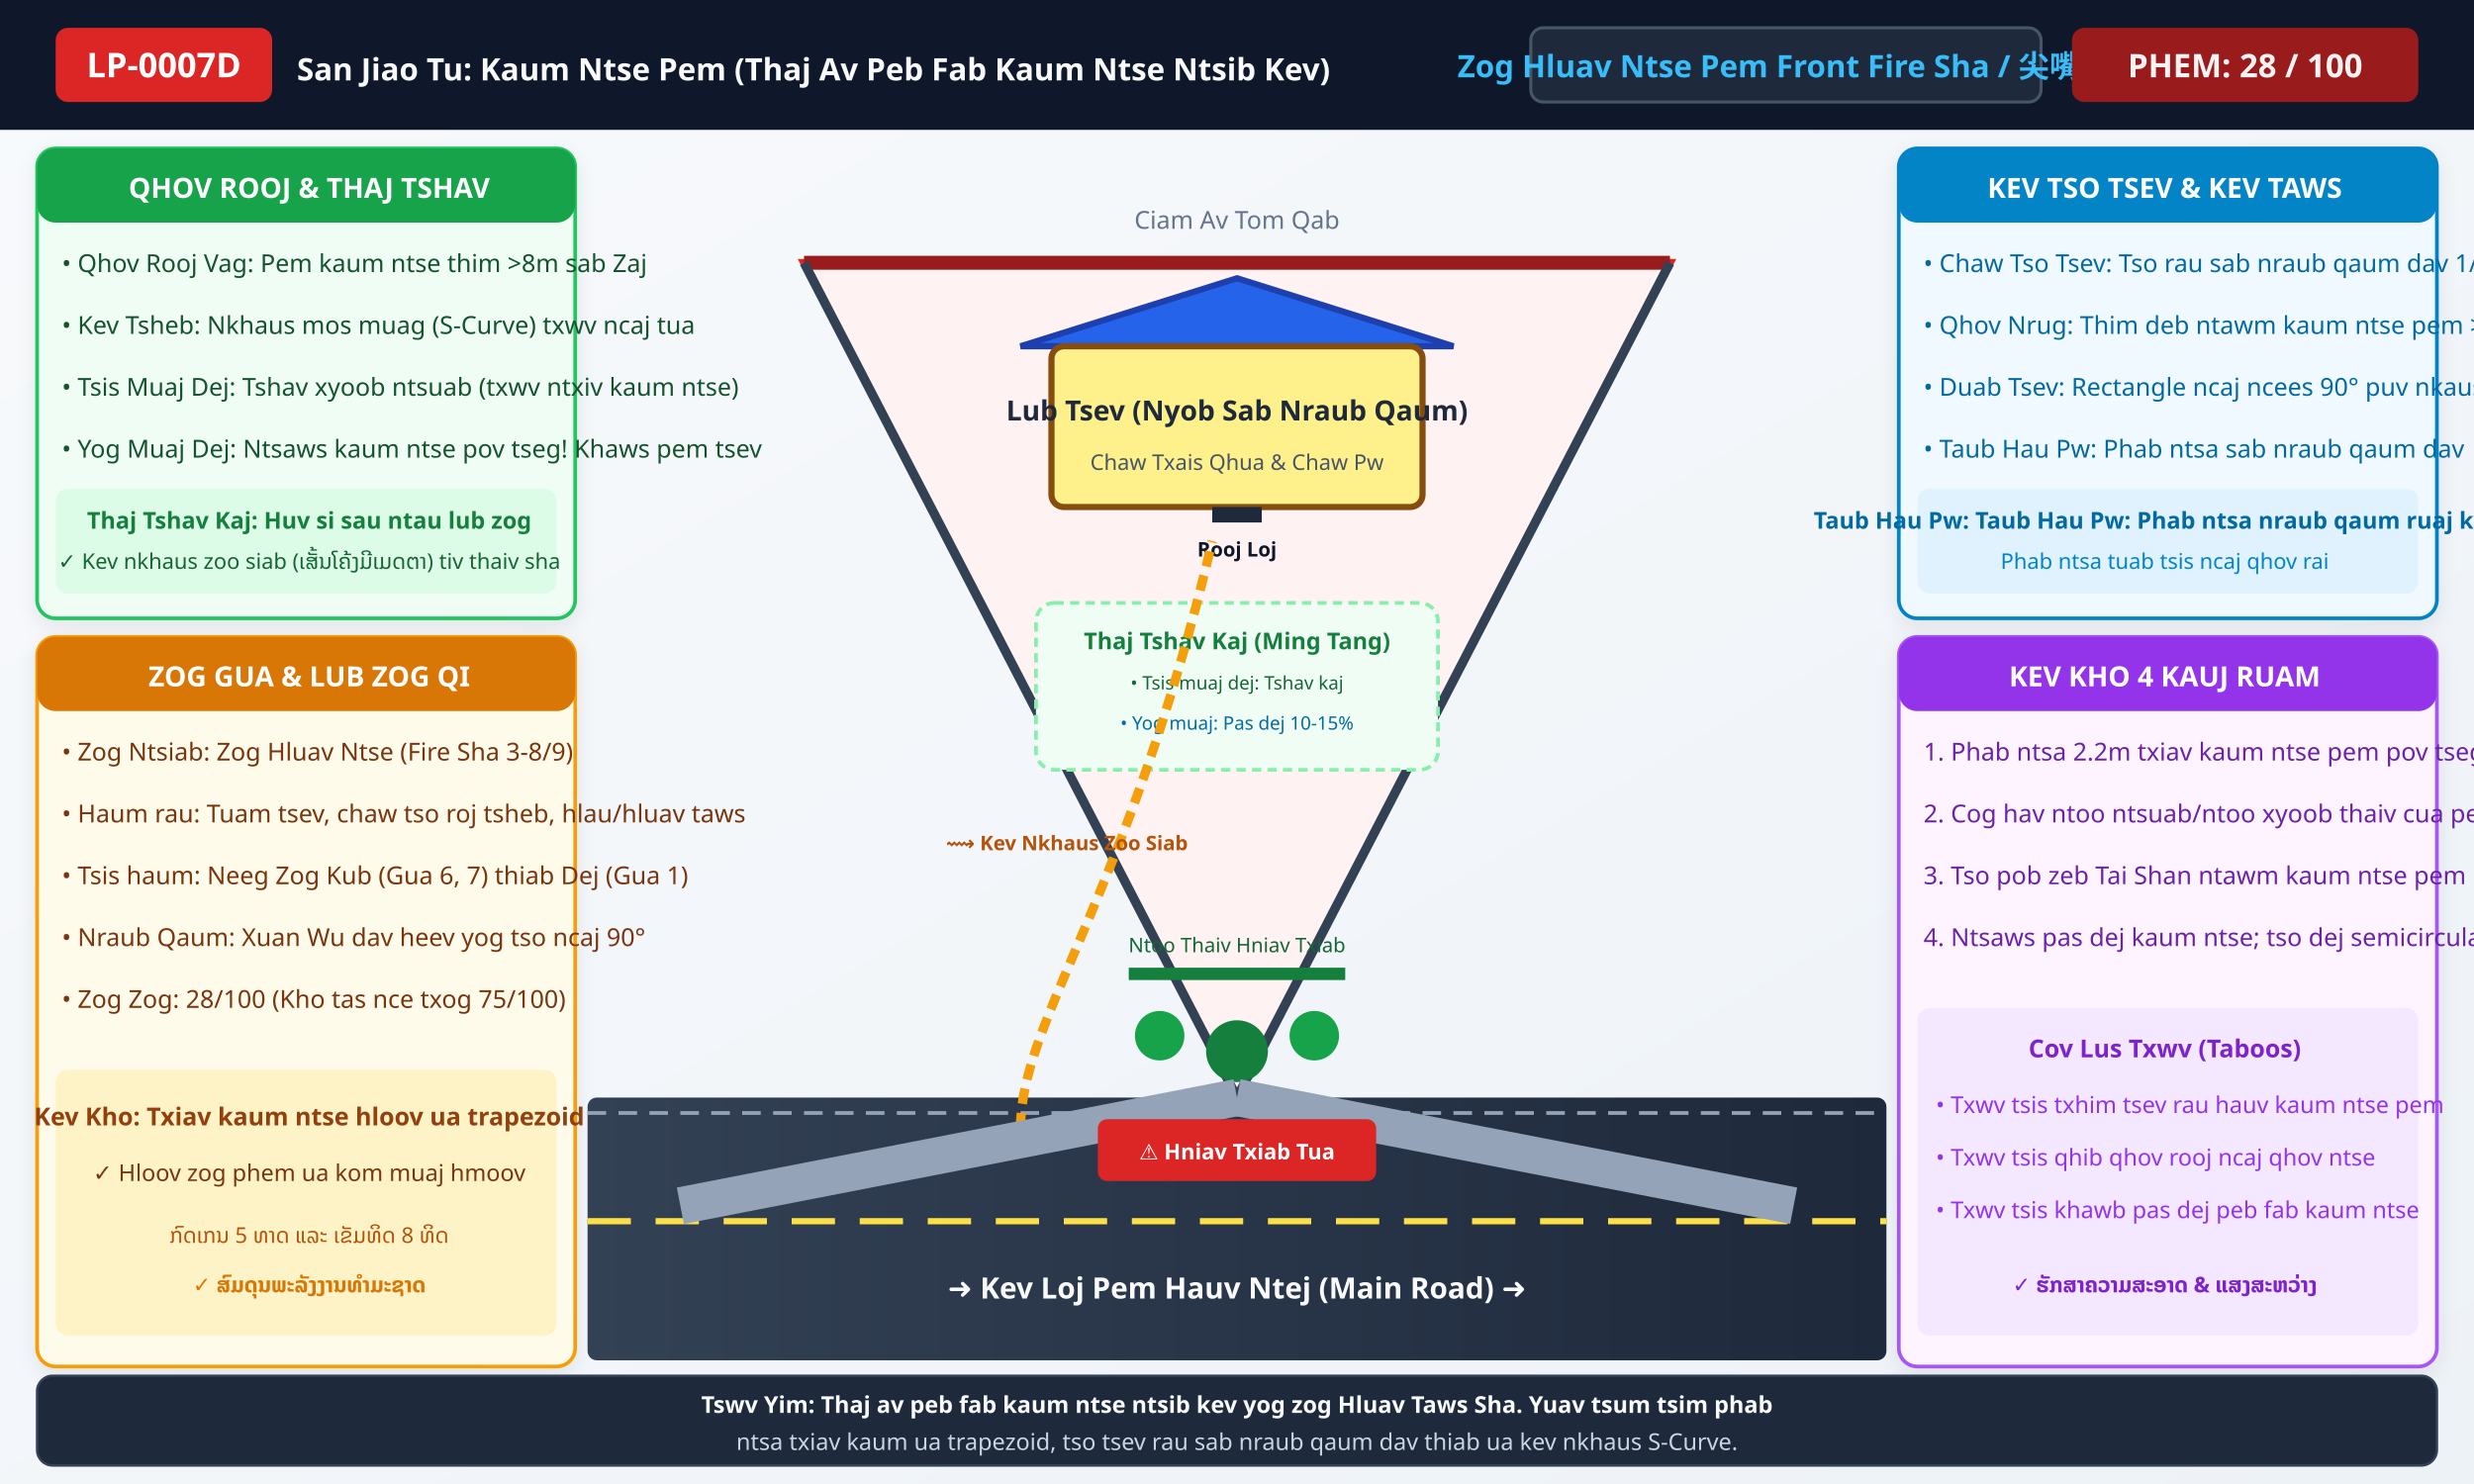
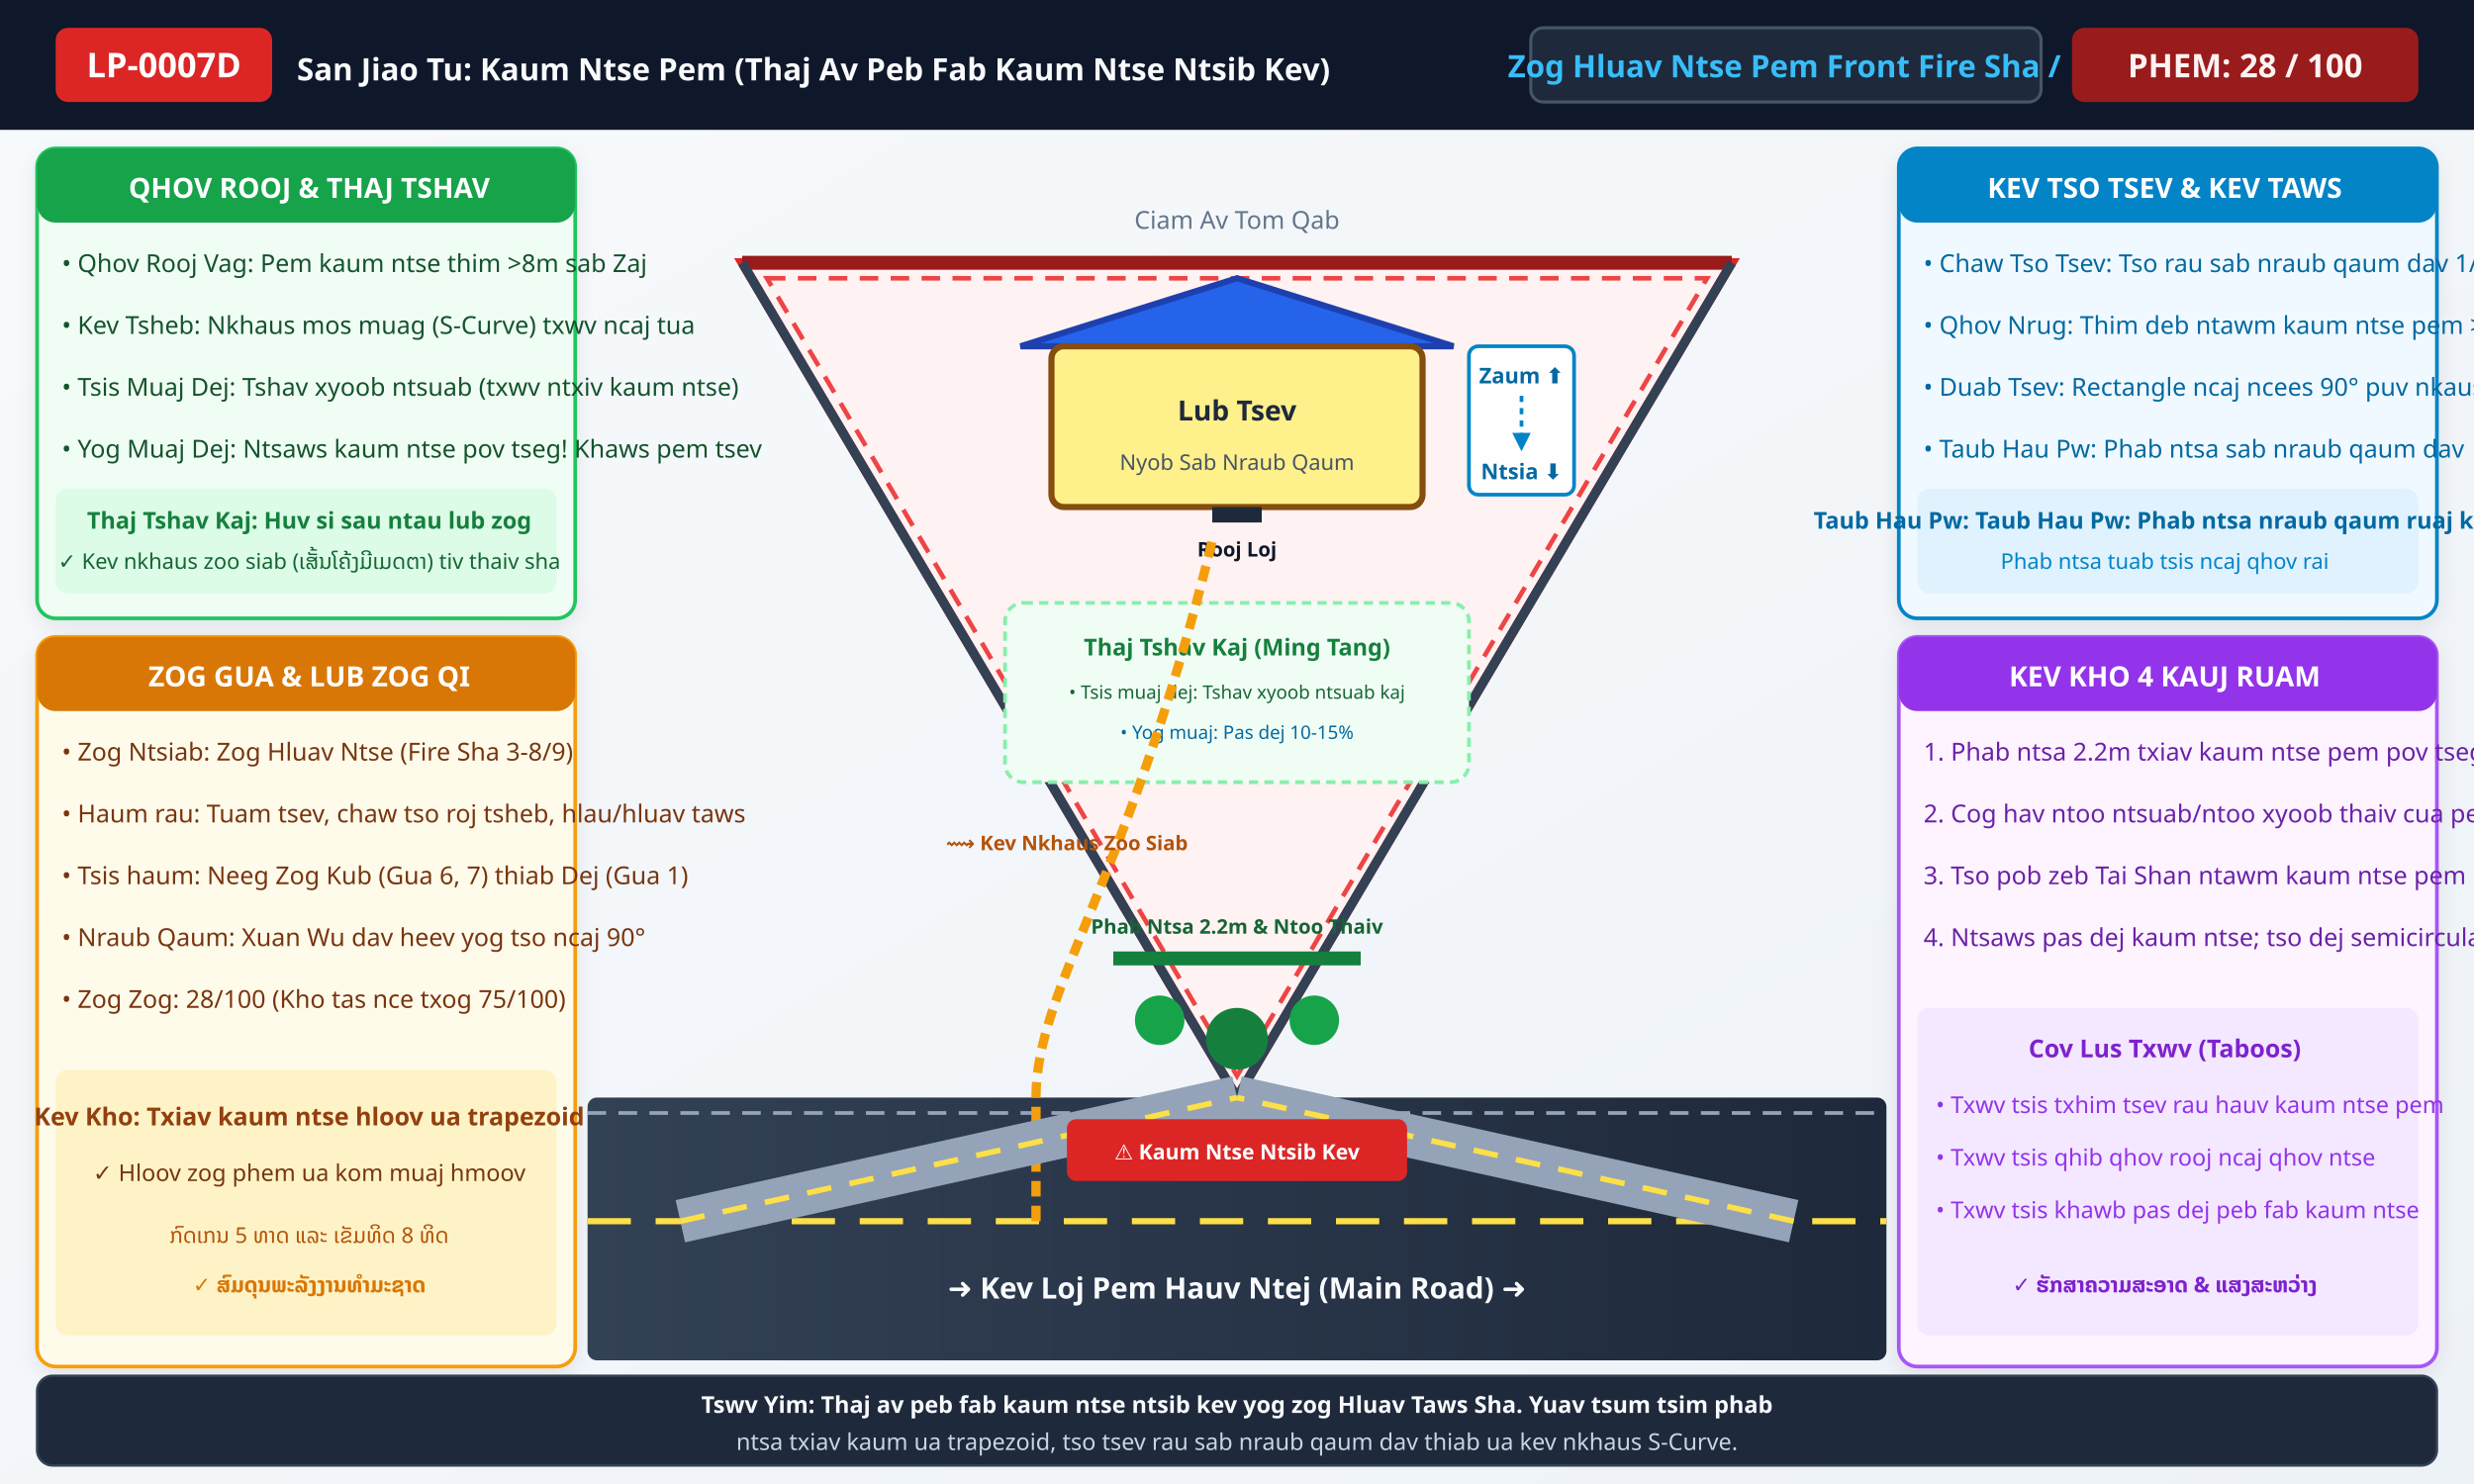
<svg xmlns="http://www.w3.org/2000/svg" viewBox="0 0 800 480" width="800" height="480">
  <defs>
    <linearGradient id="bgGrad" x1="0%" y1="0%" x2="100%" y2="100%">
      <stop offset="0%" stop-color="#F8FAFC" />
      <stop offset="100%" stop-color="#EDF2F7" />
    </linearGradient>
    <linearGradient id="roadGrad" x1="0%" y1="0%" x2="100%" y2="0%">
      <stop offset="0%" stop-color="#334155" />
      <stop offset="100%" stop-color="#1E293B" />
    </linearGradient>
    <filter id="shadow" x="-5%" y="-5%" width="110%" height="110%">
      <feDropShadow dx="0" dy="2" stdDeviation="3" flood-opacity="0.08" />
    </filter>
  </defs>
  <rect width="800" height="480" fill="url(#bgGrad)" />
  <rect x="0" y="0" width="800" height="42" fill="#0F172A" />
  <rect x="18" y="9" width="70" height="24" rx="4" fill="#DC2626" />
  <text x="53" y="25" font-family="'Segoe UI', sans-serif" font-weight="bold" font-size="11" fill="#FFFFFF" text-anchor="middle">LP-0007D</text>
  <text x="96" y="26" font-family="'Noto Sans Lao', 'Segoe UI', sans-serif" font-weight="bold" font-size="10" fill="#F8FAFC">San Jiao Tu: Kaum Ntse Pem (Thaj Av Peb Fab Kaum Ntse Ntsib Kev)</text>
  <rect x="495" y="9" width="165" height="24" rx="4" fill="#1E293B" stroke="#475569" stroke-width="1" />
-   <text x="577" y="25" font-family="'Noto Sans Lao', 'Segoe UI', sans-serif" font-weight="bold" font-size="10" fill="#38BDF8" text-anchor="middle">Zog Hluav Ntse Pem Front Fire Sha / 尖嘴煞</text>
+   <text x="577" y="25" font-family="'Noto Sans Lao', 'Segoe UI', sans-serif" font-weight="bold" font-size="10" fill="#38BDF8" text-anchor="middle">Zog Hluav Ntse Pem Front Fire Sha /</text>
  <rect x="670" y="9" width="112" height="24" rx="4" fill="#991B1B" />
  <text x="726" y="25" font-family="'Noto Sans Lao', 'Segoe UI', sans-serif" font-weight="bold" font-size="10.5" fill="#FEF2F2" text-anchor="middle">PHEM: 28 / 100</text>
  <rect x="12" y="48" width="174" height="152" rx="6" fill="#F0FDF4" stroke="#22C55E" stroke-width="1.2" filter="url(#shadow)" />
  <rect x="12" y="48" width="174" height="24" rx="6" fill="#16A34A" />
  <text x="100" y="64" font-family="'Noto Sans Lao', 'Segoe UI', sans-serif" font-weight="bold" font-size="9" fill="#FFFFFF" text-anchor="middle">QHOV ROOJ &amp; THAJ TSHAV</text>
  <text x="20" y="88" font-family="'Noto Sans Lao', 'Segoe UI', sans-serif" font-size="8" fill="#14532D">• Qhov Rooj Vag: Pem kaum ntse thim &gt;8m sab Zaj</text>
  <text x="20" y="108" font-family="'Noto Sans Lao', 'Segoe UI', sans-serif" font-size="8" fill="#14532D">• Kev Tsheb: Nkhaus mos muag (S-Curve) txwv ncaj tua</text>
  <text x="20" y="128" font-family="'Noto Sans Lao', 'Segoe UI', sans-serif" font-size="8" fill="#14532D">• Tsis Muaj Dej: Tshav xyoob ntsuab (txwv ntxiv kaum ntse)</text>
  <text x="20" y="148" font-family="'Noto Sans Lao', 'Segoe UI', sans-serif" font-size="8" fill="#14532D">• Yog Muaj Dej: Ntsaws kaum ntse pov tseg! Khaws pem tsev</text>
  <rect x="18" y="158" width="162" height="34" rx="4" fill="#DCFCE7" />
  <text x="100" y="171" font-family="'Noto Sans Lao', 'Segoe UI', sans-serif" font-weight="bold" font-size="7.5" fill="#15803D" text-anchor="middle">Thaj Tshav Kaj: Huv si sau ntau lub zog</text>
  <text x="100" y="184" font-family="'Noto Sans Lao', 'Segoe UI', sans-serif" font-size="7" fill="#166534" text-anchor="middle">✓ Kev nkhaus zoo siab (ເສັ້ນໂຄ້ງມີເມດຕາ) tiv thaiv sha</text>
  <rect x="12" y="206" width="174" height="236" rx="6" fill="#FFFBEB" stroke="#F59E0B" stroke-width="1.2" filter="url(#shadow)" />
  <rect x="12" y="206" width="174" height="24" rx="6" fill="#D97706" />
  <text x="100" y="222" font-family="'Noto Sans Lao', 'Segoe UI', sans-serif" font-weight="bold" font-size="9" fill="#FFFFFF" text-anchor="middle">ZOG GUA &amp; LUB ZOG QI</text>
  <text x="20" y="246" font-family="'Noto Sans Lao', 'Segoe UI', sans-serif" font-size="8" fill="#78350F">• Zog Ntsiab: Zog Hluav Ntse (Fire Sha 3-8/9)</text>
  <text x="20" y="266" font-family="'Noto Sans Lao', 'Segoe UI', sans-serif" font-size="8" fill="#78350F">• Haum rau: Tuam tsev, chaw tso roj tsheb, hlau/hluav taws</text>
  <text x="20" y="286" font-family="'Noto Sans Lao', 'Segoe UI', sans-serif" font-size="8" fill="#78350F">• Tsis haum: Neeg Zog Kub (Gua 6, 7) thiab Dej (Gua 1)</text>
  <text x="20" y="306" font-family="'Noto Sans Lao', 'Segoe UI', sans-serif" font-size="8" fill="#78350F">• Nraub Qaum: Xuan Wu dav heev yog tso ncaj 90°</text>
  <text x="20" y="326" font-family="'Noto Sans Lao', 'Segoe UI', sans-serif" font-size="8" fill="#78350F">• Zog Zog: 28/100 (Kho tas nce txog 75/100)</text>
  <rect x="18" y="346" width="162" height="86" rx="4" fill="#FEF3C7" />
  <text x="100" y="364" font-family="'Noto Sans Lao', 'Segoe UI', sans-serif" font-weight="bold" font-size="8" fill="#92400E" text-anchor="middle">Kev Kho: Txiav kaum ntse hloov ua trapezoid</text>
  <text x="100" y="382" font-family="'Noto Sans Lao', 'Segoe UI', sans-serif" font-size="7.5" fill="#78350F" text-anchor="middle">✓ Hloov zog phem ua kom muaj hmoov</text>
  <text x="100" y="402" font-family="'Noto Sans Lao', 'Segoe UI', sans-serif" font-size="7" fill="#B45309" text-anchor="middle">ກົດເກນ 5 ທາດ ແລະ ເຂັມທິດ 8 ທິດ</text>
  <text x="100" y="418" font-family="'Noto Sans Lao', 'Segoe UI', sans-serif" font-weight="bold" font-size="7" fill="#D97706" text-anchor="middle">✓ ສົມດຸນພະລັງງານທຳມະຊາດ</text>
  <rect x="614" y="48" width="174" height="152" rx="6" fill="#F0F9FF" stroke="#0284C7" stroke-width="1.2" filter="url(#shadow)" />
  <rect x="614" y="48" width="174" height="24" rx="6" fill="#0284C7" />
  <text x="700" y="64" font-family="'Noto Sans Lao', 'Segoe UI', sans-serif" font-weight="bold" font-size="9" fill="#FFFFFF" text-anchor="middle">KEV TSO TSEV &amp; KEV TAWS</text>
  <text x="622" y="88" font-family="'Noto Sans Lao', 'Segoe UI', sans-serif" font-size="8" fill="#0369A1">• Chaw Tso Tsev: Tso rau sab nraub qaum dav 1/3</text>
  <text x="622" y="108" font-family="'Noto Sans Lao', 'Segoe UI', sans-serif" font-size="8" fill="#0369A1">• Qhov Nrug: Thim deb ntawm kaum ntse pem &gt;15-20m</text>
  <text x="622" y="128" font-family="'Noto Sans Lao', 'Segoe UI', sans-serif" font-size="8" fill="#0369A1">• Duab Tsev: Rectangle ncaj ncees 90° puv nkaus</text>
  <text x="622" y="148" font-family="'Noto Sans Lao', 'Segoe UI', sans-serif" font-size="8" fill="#0369A1">• Taub Hau Pw: Phab ntsa sab nraub qaum dav</text>
  <rect x="620" y="158" width="162" height="34" rx="4" fill="#E0F2FE" />
  <text x="700" y="171" font-family="'Noto Sans Lao', 'Segoe UI', sans-serif" font-weight="bold" font-size="7.5" fill="#0369A1" text-anchor="middle">Taub Hau Pw: Taub Hau Pw: Phab ntsa nraub qaum ruaj khov</text>
  <text x="700" y="184" font-family="'Noto Sans Lao', 'Segoe UI', sans-serif" font-size="7" fill="#0284C7" text-anchor="middle">Phab ntsa tuab tsis ncaj qhov rai</text>
  <rect x="614" y="206" width="174" height="236" rx="6" fill="#FDF4FF" stroke="#A855F7" stroke-width="1.2" filter="url(#shadow)" />
  <rect x="614" y="206" width="174" height="24" rx="6" fill="#9333EA" />
  <text x="700" y="222" font-family="'Noto Sans Lao', 'Segoe UI', sans-serif" font-weight="bold" font-size="9" fill="#FFFFFF" text-anchor="middle">KEV KHO 4 KAUJ RUAM</text>
  <text x="622" y="246" font-family="'Noto Sans Lao', 'Segoe UI', sans-serif" font-size="8" fill="#6B21A8">1. Phab ntsa 2.2m txiav kaum ntse pem pov tseg</text>
  <text x="622" y="266" font-family="'Noto Sans Lao', 'Segoe UI', sans-serif" font-size="8" fill="#6B21A8">2. Cog hav ntoo ntsuab/ntoo xyoob thaiv cua pem</text>
  <text x="622" y="286" font-family="'Noto Sans Lao', 'Segoe UI', sans-serif" font-size="8" fill="#6B21A8">3. Tso pob zeb Tai Shan ntawm kaum ntse pem</text>
  <text x="622" y="306" font-family="'Noto Sans Lao', 'Segoe UI', sans-serif" font-size="8" fill="#6B21A8">4. Ntsaws pas dej kaum ntse; tso dej semicircular pem tsev</text>
  <rect x="620" y="326" width="162" height="106" rx="4" fill="#F3E8FF" />
  <text x="700" y="342" font-family="'Noto Sans Lao', 'Segoe UI', sans-serif" font-weight="bold" font-size="8" fill="#7E22CE" text-anchor="middle">Cov Lus Txwv (Taboos)</text>
  <text x="626" y="360" font-family="'Noto Sans Lao', 'Segoe UI', sans-serif" font-size="7.5" fill="#9333EA">• Txwv tsis txhim tsev rau hauv kaum ntse pem</text>
  <text x="626" y="377" font-family="'Noto Sans Lao', 'Segoe UI', sans-serif" font-size="7.5" fill="#9333EA">• Txwv tsis qhib qhov rooj ncaj qhov ntse</text>
  <text x="626" y="394" font-family="'Noto Sans Lao', 'Segoe UI', sans-serif" font-size="7.5" fill="#9333EA">• Txwv tsis khawb pas dej peb fab kaum ntse</text>
  <text x="700" y="418" font-family="'Noto Sans Lao', 'Segoe UI', sans-serif" font-weight="bold" font-size="7" fill="#7E22CE" text-anchor="middle">✓ ຮັກສາຄວາມສະອາດ &amp; ແສງສະຫວ່າງ</text>
  <rect x="190" y="355" width="420" height="85" fill="url(#roadGrad)" rx="3" />
  <line x1="190" y1="395" x2="610" y2="395" stroke="#FDE047" stroke-width="2" stroke-dasharray="14,8" />
  <line x1="190" y1="360" x2="610" y2="360" stroke="#94A3B8" stroke-width="1.2" stroke-dasharray="6,4" />
  <text x="400" y="420" font-family="'Noto Sans Lao', 'Segoe UI', sans-serif" font-weight="bold" font-size="9.5" fill="#F8FAFC" text-anchor="middle">➜ Kev Loj Pem Hauv Ntej (Main Road) ➜</text>
  <g>
    <text x="400" y="74" font-family="'Noto Sans Lao', 'Segoe UI', sans-serif" font-size="8" fill="#64748B" text-anchor="middle">Ciam Av Tom Qab</text>
-     <polygon points="260,85 540,85 400,355" fill="#FEF2F2" stroke="#DC2626" stroke-width="2.5" />
-     <line x1="260" y1="85" x2="540" y2="85" stroke="#991B1B" stroke-width="4.5" />
-     <line x1="260" y1="85" x2="400" y2="355" stroke="#334155" stroke-width="3" />
-     <line x1="540" y1="85" x2="400" y2="355" stroke="#334155" stroke-width="3" />
+     <polygon points="240,85 560,85 400,355" fill="#FEF2F2" stroke="#DC2626" stroke-width="3" />
+     <polygon points="248,90 552,90 400,348" fill="none" stroke="#EF4444" stroke-width="1.5" stroke-dasharray="6,4" />
+     <line x1="240" y1="85" x2="560" y2="85" stroke="#991B1B" stroke-width="4.5" />
+     <line x1="240" y1="85" x2="400" y2="355" stroke="#334155" stroke-width="3" />
+     <line x1="560" y1="85" x2="400" y2="355" stroke="#334155" stroke-width="3" />
    <polygon points="330,112 400,90 470,112" fill="#2563EB" stroke="#1E40AF" stroke-width="2" />
    <rect x="340" y="112" width="120" height="52" fill="#FEF08A" stroke="#854D0E" stroke-width="2" rx="4" />
-     <text x="400" y="136" font-family="'Noto Sans Lao', 'Segoe UI', sans-serif" font-weight="bold" font-size="9" fill="#1E293B" text-anchor="middle">Lub Tsev (Nyob Sab Nraub Qaum)</text>
-     <text x="400" y="152" font-family="'Noto Sans Lao', 'Segoe UI', sans-serif" font-size="7" fill="#475569" text-anchor="middle">Chaw Txais Qhua &amp; Chaw Pw</text>
+     <text x="400" y="136" font-family="'Noto Sans Lao', 'Segoe UI', sans-serif" font-weight="bold" font-size="9" fill="#1E293B" text-anchor="middle">Lub Tsev</text>
+     <text x="400" y="152" font-family="'Noto Sans Lao', 'Segoe UI', sans-serif" font-size="7" fill="#475569" text-anchor="middle">Nyob Sab Nraub Qaum</text>
    <rect x="392" y="164" width="16" height="5" fill="#1E293B" />
    <text x="400" y="180" font-family="'Noto Sans Lao', 'Segoe UI', sans-serif" font-weight="bold" font-size="6.5" fill="#0F172A" text-anchor="middle">Rooj Loj</text>
-     <rect x="335" y="195" width="130" height="54" rx="6" fill="#F0FDF4" stroke="#86EFAC" stroke-width="1.2" stroke-dasharray="3,2" />
-     <text x="400" y="210" font-family="'Noto Sans Lao', 'Segoe UI', sans-serif" font-weight="bold" font-size="7.5" fill="#15803D" text-anchor="middle">Thaj Tshav Kaj (Ming Tang)</text>
-     <text x="400" y="223" font-family="'Noto Sans Lao', 'Segoe UI', sans-serif" font-size="6" fill="#166534" text-anchor="middle">• Tsis muaj dej: Tshav kaj</text>
-     <text x="400" y="236" font-family="'Noto Sans Lao', 'Segoe UI', sans-serif" font-size="6" fill="#0369A1" text-anchor="middle">• Yog muaj: Pas dej 10-15%</text>
-     <line x1="365" y1="315" x2="435" y2="315" stroke="#15803D" stroke-width="4" />
-     <circle cx="375" cy="335" r="8" fill="#16A34A" />
-     <circle cx="400" cy="340" r="10" fill="#15803D" />
-     <circle cx="425" cy="335" r="8" fill="#16A34A" />
-     <text x="400" y="308" font-family="'Noto Sans Lao', 'Segoe UI', sans-serif" font-size="6.5" fill="#166534" text-anchor="middle">Ntoo Thaiv Hniav Txiab</text>
-     <path d="M 330 365 C 330 330 365 290 392 175" fill="none" stroke="#F59E0B" stroke-width="3" stroke-dasharray="5,3" />
+     <g transform="translate(475, 112)">
+       <rect x="0" y="0" width="34" height="48" rx="3" fill="#FFFFFF" fill-opacity="0.92" stroke="#0284C7" stroke-width="1.2" />
+       <text x="17" y="12" font-family="'Segoe UI', sans-serif" font-weight="bold" font-size="7" fill="#0369A1" text-anchor="middle">Zaum ⬆</text>
+       <line x1="17" y1="16" x2="17" y2="32" stroke="#0284C7" stroke-width="1.2" stroke-dasharray="2,2" />
+       <polygon points="17,34 14,28 20,28" fill="#0284C7" />
+       <text x="17" y="43" font-family="'Segoe UI', sans-serif" font-weight="bold" font-size="7" fill="#0369A1" text-anchor="middle">Ntsia ⬇</text>
+     </g>
+     <rect x="325" y="195" width="150" height="58" rx="6" fill="#F0FDF4" stroke="#86EFAC" stroke-width="1.2" stroke-dasharray="3,2" />
+     <text x="400" y="212" font-family="'Noto Sans Lao', 'Segoe UI', sans-serif" font-weight="bold" font-size="7.5" fill="#15803D" text-anchor="middle">Thaj Tshav Kaj (Ming Tang)</text>
+     <text x="400" y="226" font-family="'Noto Sans Lao', 'Segoe UI', sans-serif" font-size="6" fill="#166534" text-anchor="middle">• Tsis muaj dej: Tshav xyoob ntsuab kaj</text>
+     <text x="400" y="239" font-family="'Noto Sans Lao', 'Segoe UI', sans-serif" font-size="6" fill="#0369A1" text-anchor="middle">• Yog muaj: Pas dej 10-15%</text>
+     <line x1="360" y1="310" x2="440" y2="310" stroke="#15803D" stroke-width="4.5" />
+     <circle cx="375" cy="330" r="8" fill="#16A34A" />
+     <circle cx="400" cy="336" r="10" fill="#15803D" />
+     <circle cx="425" cy="330" r="8" fill="#16A34A" />
+     <text x="400" y="302" font-family="'Noto Sans Lao', 'Segoe UI', sans-serif" font-weight="bold" font-size="6.5" fill="#166534" text-anchor="middle">Phab Ntsa 2.2m &amp; Ntoo Thaiv</text>
+     <path d="M 335 395 L 335 355 C 335 320 365 285 392 175" fill="none" stroke="#F59E0B" stroke-width="3" stroke-dasharray="5,3" />
    <text x="345" y="275" font-family="'Noto Sans Lao', 'Segoe UI', sans-serif" font-weight="bold" font-size="6.5" fill="#B45309" text-anchor="middle">⟿ Kev Nkhaus Zoo Siab</text>
-     <line x1="220" y1="390" x2="400" y2="355" stroke="#94A3B8" stroke-width="12" />
-     <line x1="580" y1="390" x2="400" y2="355" stroke="#94A3B8" stroke-width="12" />
-     <g transform="translate(355, 362)">
-       <rect x="0" y="0" width="90" height="20" rx="3" fill="#DC2626" />
-       <text x="45" y="13" font-family="'Noto Sans Lao', 'Segoe UI', sans-serif" font-weight="bold" font-size="7" fill="#FFFFFF" text-anchor="middle">⚠️ Hniav Txiab Tua</text>
+     <line x1="220" y1="395" x2="400" y2="355" stroke="#94A3B8" stroke-width="14" />
+     <line x1="580" y1="395" x2="400" y2="355" stroke="#94A3B8" stroke-width="14" />
+     <line x1="220" y1="395" x2="400" y2="355" stroke="#FDE047" stroke-width="1.8" stroke-dasharray="8,6" />
+     <line x1="580" y1="395" x2="400" y2="355" stroke="#FDE047" stroke-width="1.8" stroke-dasharray="8,6" />
+     <g transform="translate(345, 362)">
+       <rect x="0" y="0" width="110" height="20" rx="3" fill="#DC2626" />
+       <text x="55" y="13" font-family="'Noto Sans Lao', 'Segoe UI', sans-serif" font-weight="bold" font-size="6.8" fill="#FFFFFF" text-anchor="middle">⚠️ Kaum Ntse Ntsib Kev</text>
    </g>
  </g>
  <rect x="12" y="445" width="776" height="29" rx="5" fill="#1E293B" stroke="#334155" stroke-width="0.8" />
  <text x="400" y="457" font-family="'Noto Sans Lao', 'Segoe UI', sans-serif" font-weight="bold" font-size="7.5" fill="#F8FAFC" text-anchor="middle">Tswv Yim: Thaj av peb fab kaum ntse ntsib kev yog zog Hluav Taws Sha. Yuav tsum tsim phab</text>
  <text x="400" y="469" font-family="'Noto Sans Lao', 'Segoe UI', sans-serif" font-size="7.5" fill="#CBD5E1" text-anchor="middle">ntsa txiav kaum ua trapezoid, tso tsev rau sab nraub qaum dav thiab ua kev nkhaus S-Curve.</text>
</svg>
